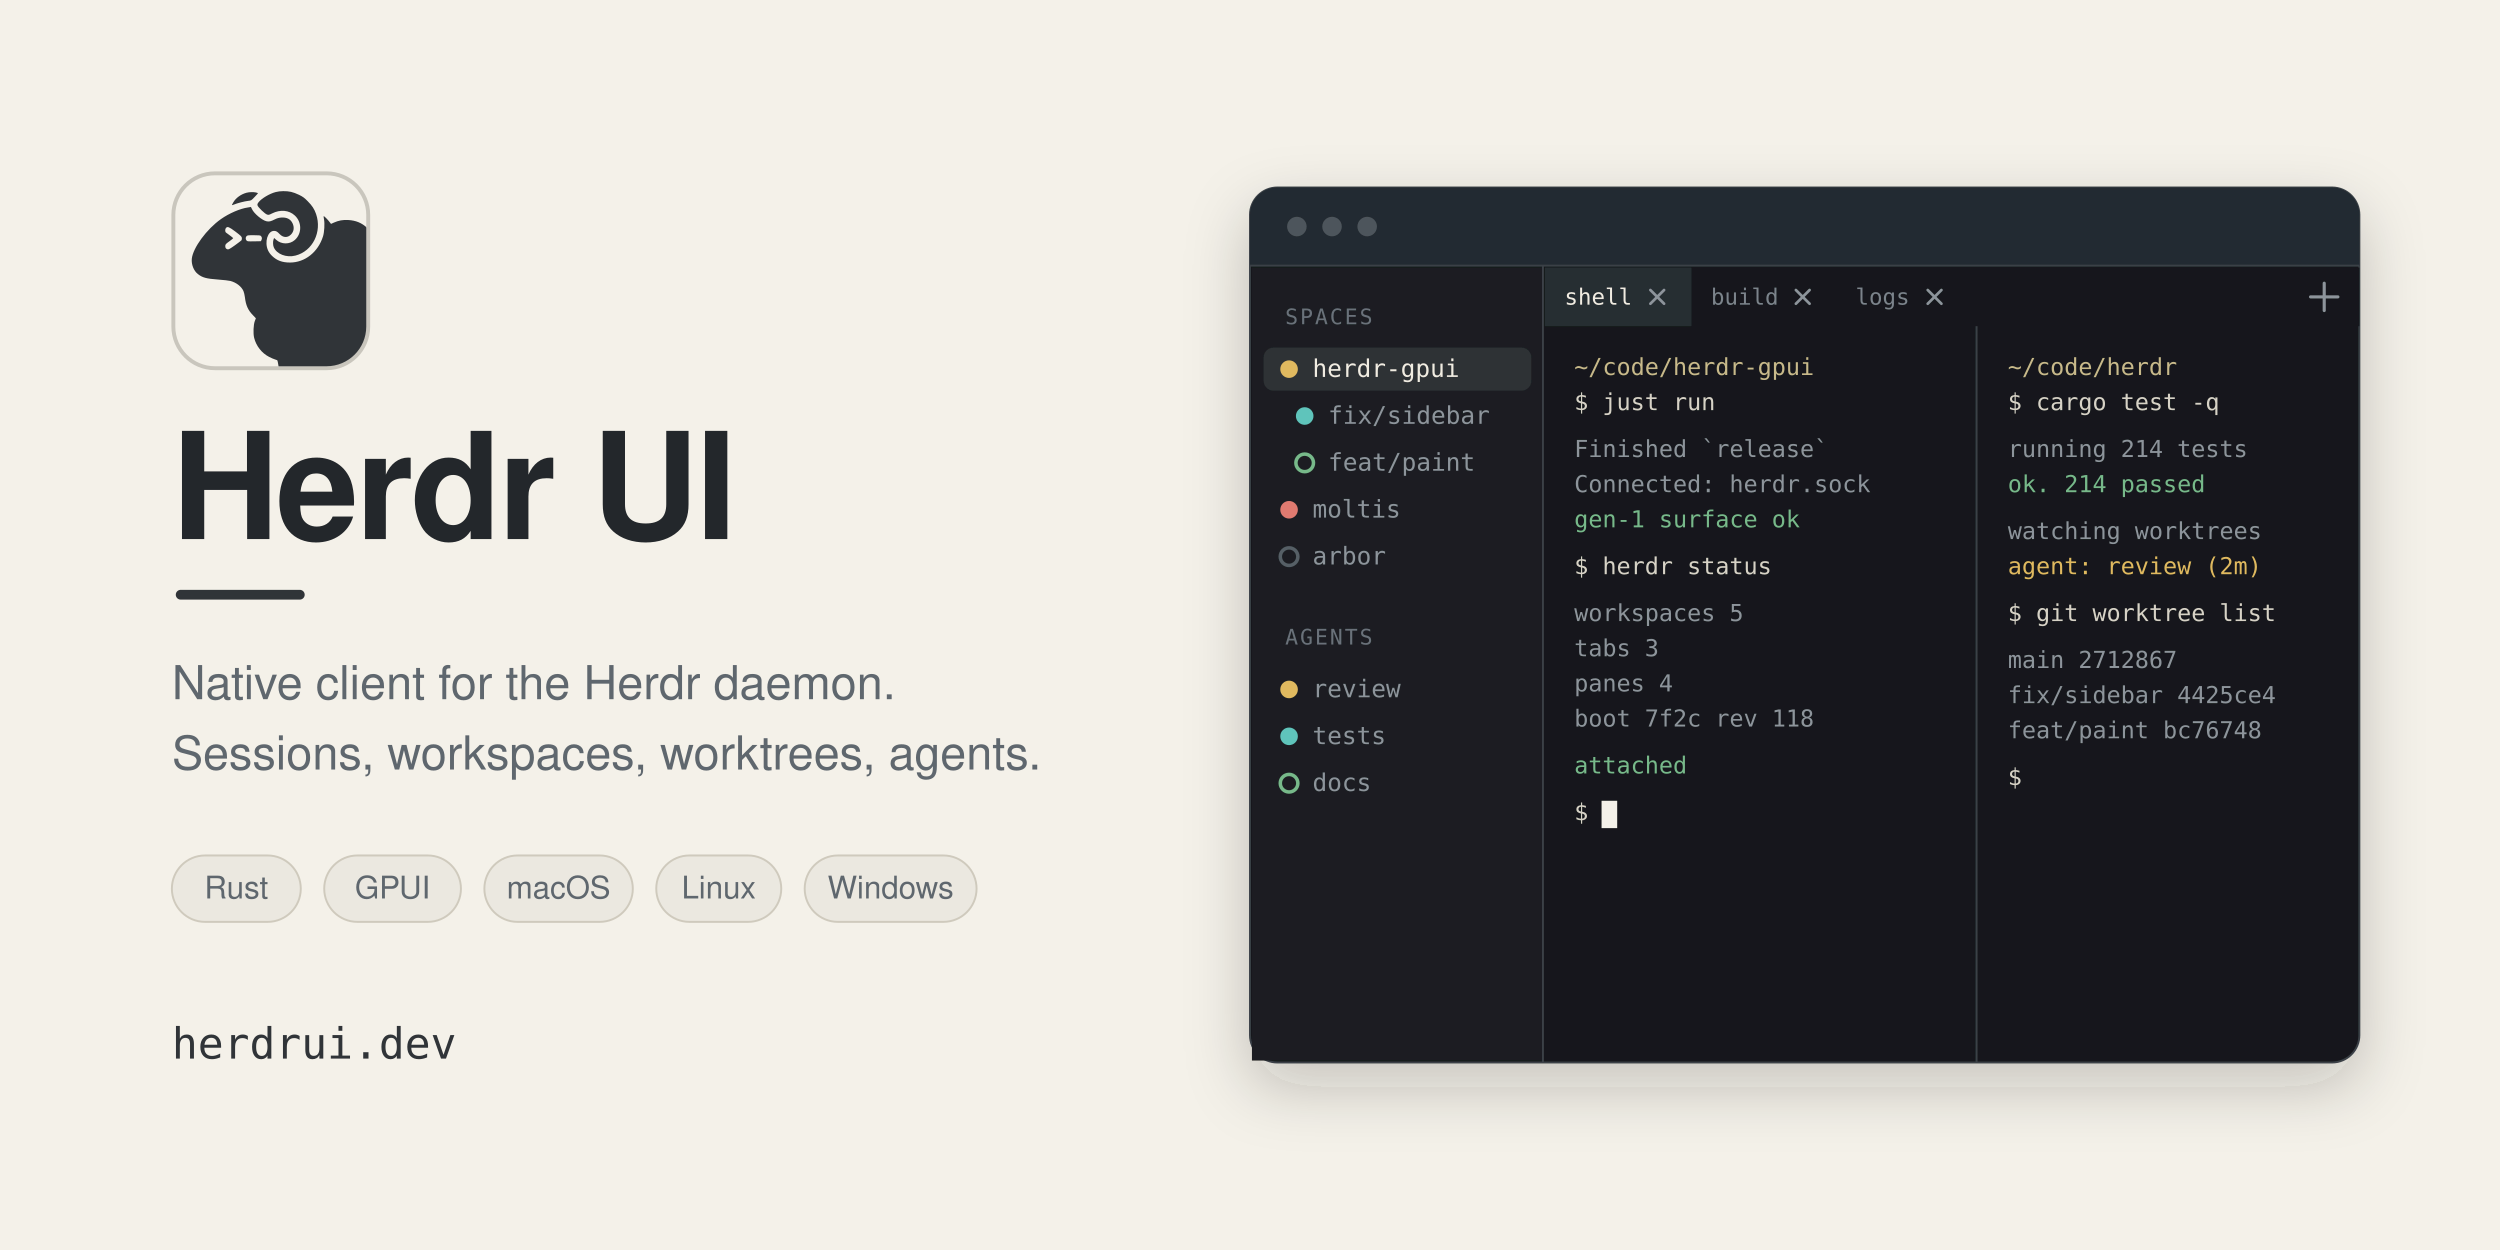
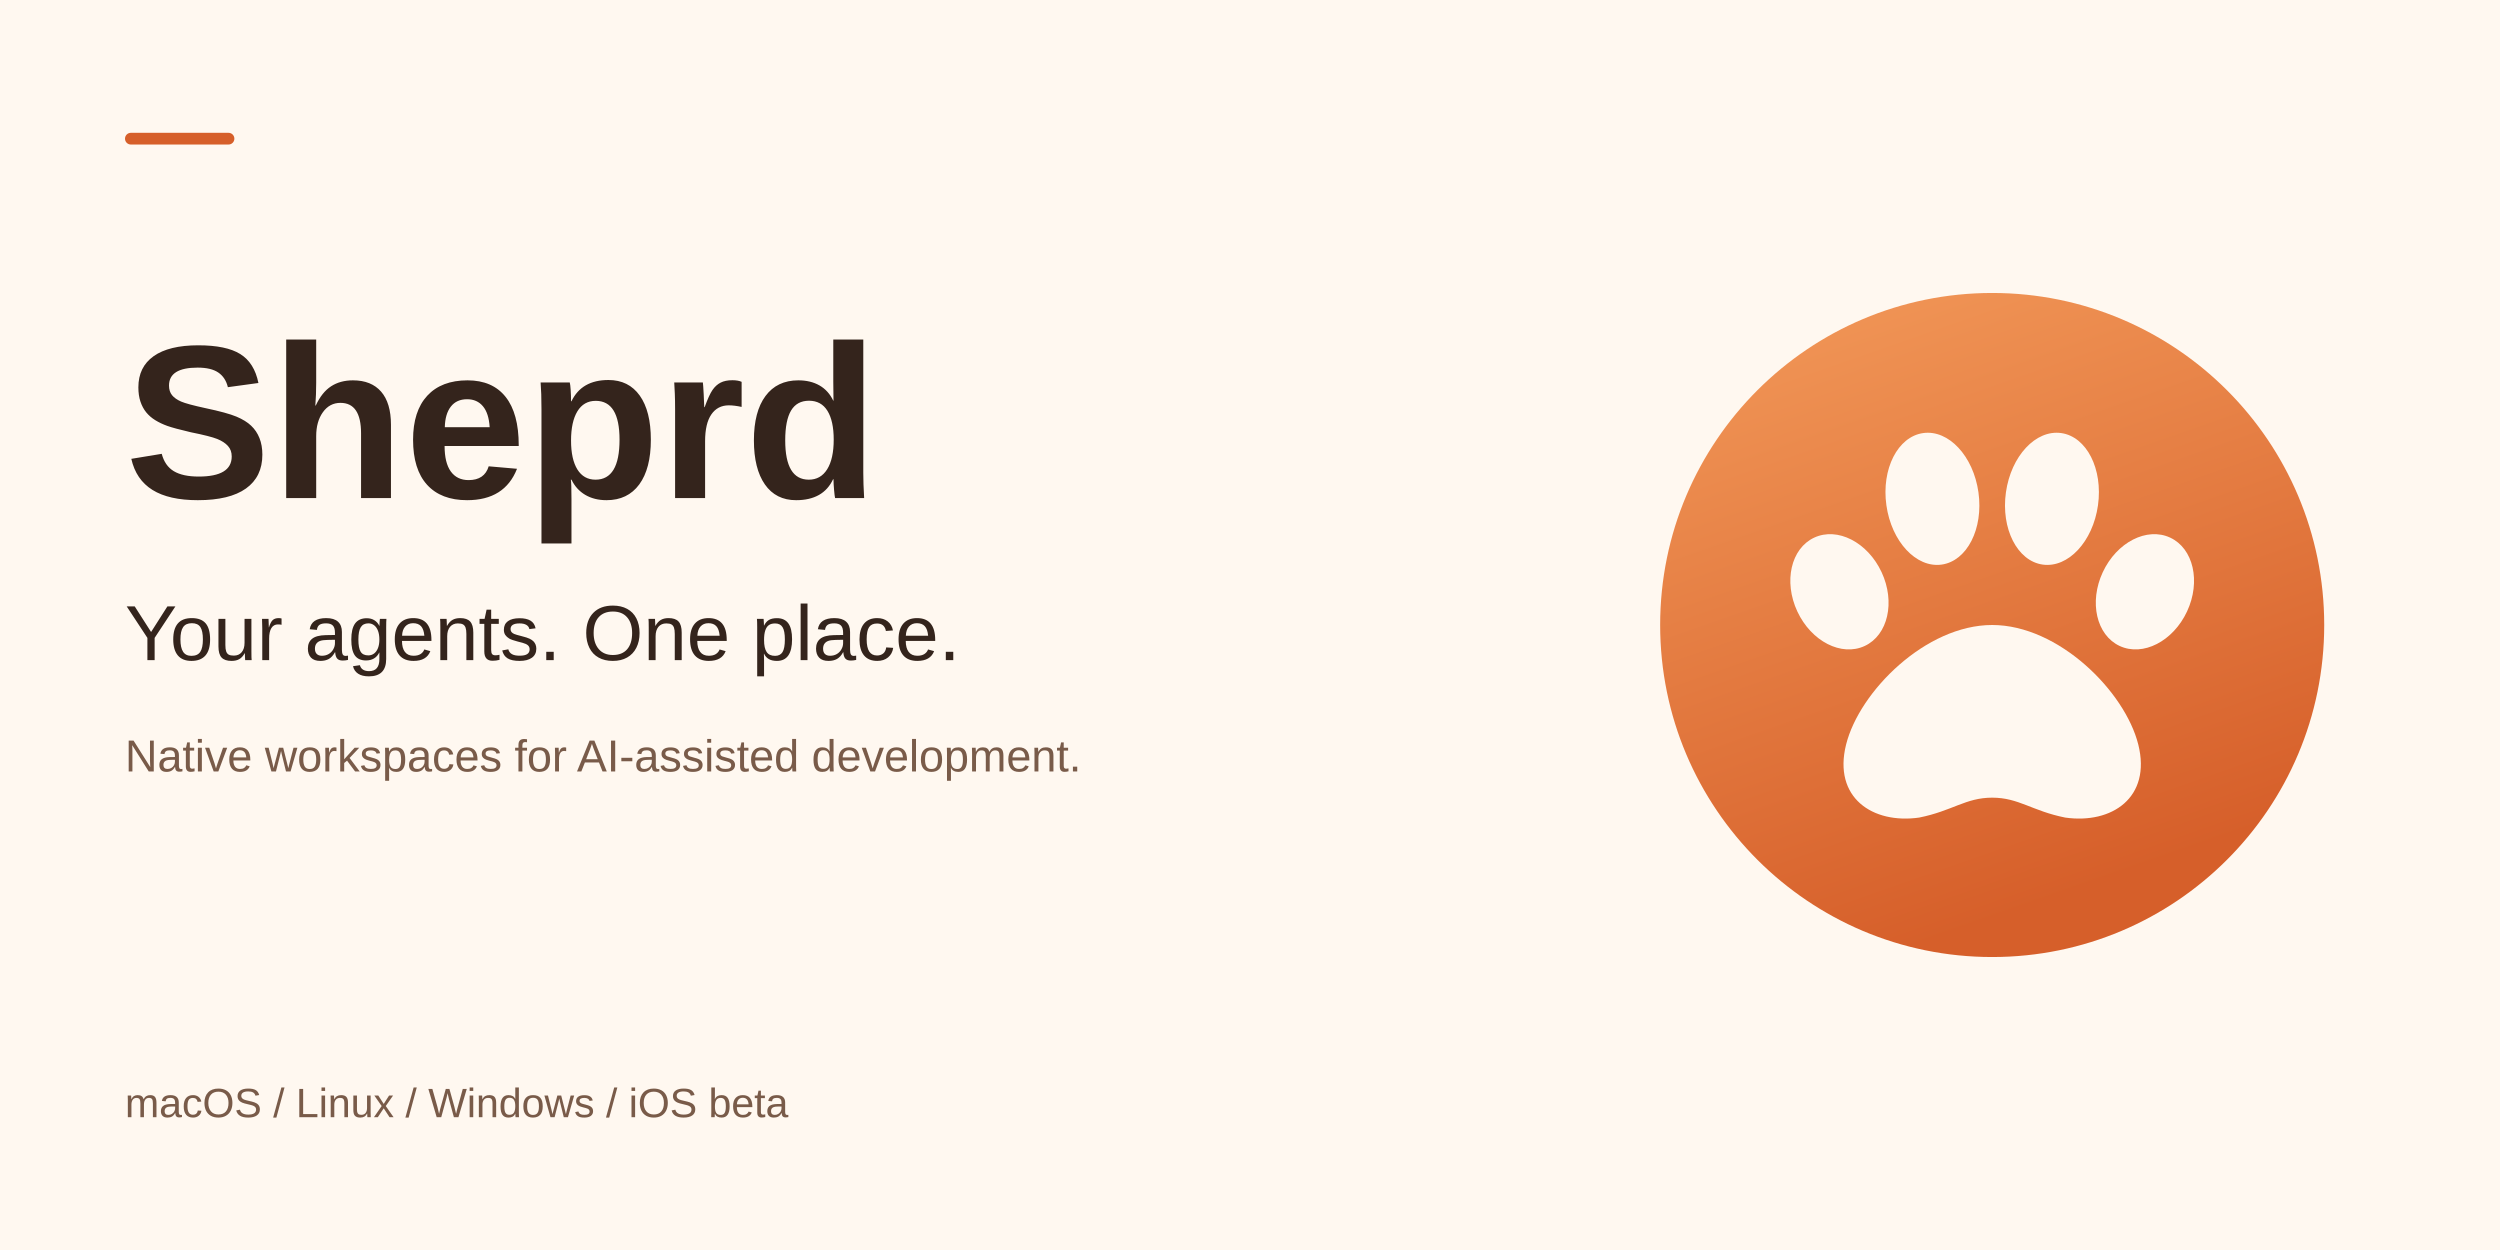
<svg xmlns="http://www.w3.org/2000/svg" width="1280" height="640" viewBox="0 0 1280 640">
+   <rect width="1280" height="640" fill="#fff8f0" />
+   <rect x="64" y="68" width="56" height="6" rx="3" fill="#d65f2a" />
+   <text x="64" y="255" fill="#34241c" font-family="Arial, sans-serif" font-size="112" font-weight="700">Sheprd</text>
+   <text x="64" y="338" fill="#34241c" font-family="Arial, sans-serif" font-size="40" font-weight="500">Your agents. One place.</text>
+   <text x="64" y="395" fill="#795b49" font-family="Arial, sans-serif" font-size="23" font-weight="400">Native workspaces for AI-assisted development.</text>
+   <text x="64" y="572" fill="#795b49" font-family="Arial, sans-serif" font-size="21" font-weight="400">macOS  /  Linux  /  Windows  /  iOS beta</text>
  <defs>
-     <path id="ram" d="M2794 3710 c-129 -33 -299 -135 -359 -214 -21 -28 -26 -42 -21 -63 9 -38 154 -178 199 -192 32 -11 41 -9 104 23 171 86 354 70 475 -43 150 -138 150 -379 0 -511 -107 -95 -278 -94 -386 2 l-46 40 -11 -29 c-16 -40 -14 -122 4 -164 60 -144 264 -222 452 -174 360 92 559 494 430 868 -36 103 -81 173 -175 267 -71 72 -100 93 -180 132 -52 26 -127 54 -167 62 -96 21 -230 20 -319 -4z M2183 3695 c-116 -32 -221 -108 -273 -199 -17 -28 -30 -54 -30 -58 0 -4 20 1 45 12 66 28 220 68 294 76 64 7 65 7 137 83 40 41 71 77 69 79 -2 2 -21 8 -42 13 -55 12 -140 10 -200 -6z M2212 3388 c-159 -22 -390 -122 -559 -241 -299 -210 -585 -600 -609 -828 -12 -118 40 -251 125 -318 96 -76 178 -98 426 -116 110 -8 224 -21 254 -29 125 -34 230 -115 272 -211 11 -24 24 -81 30 -127 20 -170 65 -271 166 -374 34 -35 63 -65 63 -67 0 -1 -10 -27 -22 -57 -29 -76 -37 -259 -14 -350 42 -170 158 -318 311 -397 44 -23 98 -46 120 -52 22 -6 45 -14 51 -18 5 -5 15 -48 22 -96 6 -48 14 -92 17 -97 4 -6 415 -10 1131 -10 l1124 0 0 1584 0 1585 -55 -19 c-84 -29 -143 -68 -232 -154 l-83 -78 -54 49 c-111 102 -233 151 -391 160 -113 6 -199 -10 -298 -54 l-60 -27 -26 34 c-37 51 -120 134 -127 128 -3 -4 0 -34 7 -67 17 -89 7 -268 -21 -356 -103 -328 -377 -545 -688 -545 -161 0 -273 41 -373 137 -37 35 -66 75 -85 116 -79 173 -8 407 124 407 44 0 68 -14 117 -66 74 -78 167 -82 238 -9 60 62 72 147 33 231 -42 90 -120 130 -238 122 -50 -4 -85 -14 -131 -37 -89 -45 -122 -52 -176 -40 -92 20 -262 163 -302 253 -11 25 -21 45 -22 45 -1 -1 -30 -6 -65 -11z m-256 -505 c115 -88 129 -102 132 -131 2 -18 -2 -40 -9 -49 -7 -8 -69 -55 -138 -105 -103 -73 -130 -88 -151 -83 -35 8 -51 34 -48 74 3 31 12 42 83 92 44 31 80 61 82 66 1 4 -30 31 -69 58 -39 28 -77 56 -85 63 -18 19 -16 72 4 94 32 35 63 23 199 -79z m528 -88 c23 -24 28 -52 14 -82 l-13 -28 -141 -3 c-130 -2 -142 -1 -158 17 -23 26 -24 66 -1 91 16 18 32 20 151 20 105 0 136 -3 148 -15z" />
-     <clipPath id="tile-clip">
-       <rect x="64" y="64" width="896" height="896" rx="192" />
+     <clipPath id="avatar-crop">
+       <circle cx="1020" cy="320" r="170" />
    </clipPath>
-     <filter id="lift" x="-20%" y="-20%" width="140%" height="140%">
-       <feDropShadow dx="0" dy="12" stdDeviation="16" flood-color="#2c2822" flood-opacity="0.22" />
-     </filter>
  </defs>
-   <rect width="1280" height="640" fill="#f4f1e9" />
-   <g transform="translate(81.5,81.5) scale(0.1116)">
-     <rect x="64" y="64" width="896" height="896" rx="192" fill="#f4f1e9" />
-     <g clip-path="url(#tile-clip)">
-       <use href="#ram" transform="translate(-80 967) scale(.22 -.22)" fill="#303438" />
-     </g>
-     <rect x="65" y="65" width="894" height="894" rx="191" fill="none" stroke="#c9c6bd" stroke-width="18" />
-   </g>
-   <g font-family="Helvetica Neue, Helvetica, Arial, sans-serif">
-     <text x="88" y="276" font-size="76" font-weight="700" fill="#23272b" letter-spacing="-1.5">Herdr UI</text>
-     <rect x="90" y="302" width="66" height="5" rx="2.5" fill="#303438" />
-     <text x="88" y="358" font-size="24" fill="#5f676e">Native client for the Herdr daemon.</text>
-     <text x="88" y="394" font-size="24" fill="#5f676e">Sessions, workspaces, worktrees, agents.</text>
-     <g font-size="16" fill="#5f676e">
-       <rect x="88" y="438" width="66" height="34" rx="17" fill="#303438" fill-opacity="0.05" stroke="#cfcabd" />
-       <text x="121" y="460" text-anchor="middle">Rust</text>
-       <rect x="166" y="438" width="70" height="34" rx="17" fill="#303438" fill-opacity="0.05" stroke="#cfcabd" />
-       <text x="201" y="460" text-anchor="middle">GPUI</text>
-       <rect x="248" y="438" width="76" height="34" rx="17" fill="#303438" fill-opacity="0.05" stroke="#cfcabd" />
-       <text x="286" y="460" text-anchor="middle">macOS</text>
-       <rect x="336" y="438" width="64" height="34" rx="17" fill="#303438" fill-opacity="0.05" stroke="#cfcabd" />
-       <text x="368" y="460" text-anchor="middle">Linux</text>
-       <rect x="412" y="438" width="88" height="34" rx="17" fill="#303438" fill-opacity="0.05" stroke="#cfcabd" />
-       <text x="456" y="460" text-anchor="middle">Windows</text>
-     </g>
-   </g>
-   <text x="88" y="542" font-family="Menlo, Monaco, monospace" font-size="22" fill="#303438">herdrui.dev</text>
-   <g filter="url(#lift)">
-     <g>
-       <rect x="640" y="96" width="568" height="448" rx="14" fill="#15181b" stroke="#3a4046" />
-       <path d="M640 110a14 14 0 0 1 14-14h540a14 14 0 0 1 14 14v26H640z" fill="#232a30" />
-       <line x1="640" y1="136" x2="1208" y2="136" stroke="#3a4046" />
-       <circle cx="664" cy="116" r="5" fill="#4d555c" />
-       <circle cx="682" cy="116" r="5" fill="#4d555c" />
-       <circle cx="700" cy="116" r="5" fill="#4d555c" />
-       <rect x="641" y="137" width="149" height="406" fill="#1b1f23" />
-       <line x1="790" y1="136" x2="790" y2="544" stroke="#3a4046" />
-       <g font-family="Menlo, Monaco, monospace" font-size="12.5" fill="#8d949b">
-         <text x="658" y="166" font-size="11" fill="#6a717a" letter-spacing="1">SPACES</text>
-         <rect x="647" y="178" width="137" height="22" rx="5" fill="#f4f1e9" fill-opacity="0.09" />
-         <circle cx="660" cy="189" r="4.5" fill="#e0b95f" />
-         <text x="672" y="193" fill="#f0ece1">herdr-gpui</text>
-         <circle cx="668" cy="213" r="4.5" fill="#5fc4bb" />
-         <text x="680" y="217">fix/sidebar</text>
-         <circle cx="668" cy="237" r="4.5" fill="none" stroke="#77b98a" stroke-width="1.8" />
-         <text x="680" y="241">feat/paint</text>
-         <circle cx="660" cy="261" r="4.5" fill="#e07a70" />
-         <text x="672" y="265">moltis</text>
-         <circle cx="660" cy="285" r="4.5" fill="none" stroke="#565e66" stroke-width="1.8" />
-         <text x="672" y="289">arbor</text>
-         <text x="658" y="330" font-size="11" fill="#6a717a" letter-spacing="1">AGENTS</text>
-         <circle cx="660" cy="353" r="4.5" fill="#e0b95f" />
-         <text x="672" y="357">review</text>
-         <circle cx="660" cy="377" r="4.5" fill="#5fc4bb" />
-         <text x="672" y="381">tests</text>
-         <circle cx="660" cy="401" r="4.5" fill="none" stroke="#77b98a" stroke-width="1.8" />
-         <text x="672" y="405">docs</text>
+   <g clip-path="url(#avatar-crop)">
+     <svg width="340" height="340" viewBox="0 0 100 100" role="img" aria-labelledby="title desc" x="850" y="150">
+       <defs>
+         <linearGradient id="background" x1="0" y1="0" x2="0.35" y2="1">
+           <stop offset="0" stop-color="#f39a5a" />
+           <stop offset="1" stop-color="#d65f2a" />
+         </linearGradient>
+       </defs>
+       <rect width="100" height="100" fill="url(#background)" />
+       <g fill="#fff8f0">
+         <path d="M50 50 C60 50 70 60 72 68 C74 76 68 80 61 79 C56 78 54 76 50 76 C46 76 44 78 39 79 C32 80 26 76 28 68 C30 60 40 50 50 50Z" />
+         <ellipse cx="27" cy="45" rx="7" ry="9" transform="rotate(-25 27 45)" />
+         <ellipse cx="41" cy="31" rx="7" ry="10" transform="rotate(-8 41 31)" />
+         <ellipse cx="59" cy="31" rx="7" ry="10" transform="rotate(8 59 31)" />
+         <ellipse cx="73" cy="45" rx="7" ry="9" transform="rotate(25 73 45)" />
      </g>
-       <g font-family="Menlo, Monaco, monospace" font-size="11.5">
-         <rect x="791" y="137" width="417" height="30" fill="#15181b" />
-         <rect x="791" y="137" width="75" height="30" fill="#272d33" />
-         <text x="801" y="156" fill="#f0ece1">shell</text>
-         <g stroke="#8d949b" stroke-width="1.4" stroke-linecap="round">
-           <path d="M845 148.5l7 7M852 148.5l-7 7" />
-           <path d="M919.5 148.5l7 7M926.5 148.5l-7 7" />
-           <path d="M987 148.5l7 7M994 148.5l-7 7" />
-         </g>
-         <text x="876" y="156" fill="#7b838b">build</text>
-         <text x="950" y="156" fill="#7b838b">logs</text>
-         <g stroke="#8d949b" stroke-width="1.6" stroke-linecap="round">
-           <path d="M1183 152h14M1190 145v14" />
-         </g>
-       </g>
-       <line x1="1012" y1="167" x2="1012" y2="544" stroke="#3a4046" />
-       <g font-family="Menlo, Monaco, monospace" font-size="12">
-         <text x="806" y="192" fill="#c8b98a">~/code/herdr-gpui</text>
-         <text x="806" y="210" fill="#d7d2c6">$ just run</text>
-         <text x="806" y="234" fill="#8d949b">Finished `release`</text>
-         <text x="806" y="252" fill="#8d949b">Connected: herdr.sock</text>
-         <text x="806" y="270" fill="#77b98a">gen-1 surface ok</text>
-         <text x="806" y="294" fill="#d7d2c6">$ herdr status</text>
-         <text x="806" y="318" fill="#8d949b">workspaces   5</text>
-         <text x="806" y="336" fill="#8d949b">tabs         3</text>
-         <text x="806" y="354" fill="#8d949b">panes        4</text>
-         <text x="806" y="372" fill="#8d949b">boot 7f2c rev 118</text>
-         <text x="806" y="396" fill="#77b98a">attached</text>
-         <text x="806" y="420" fill="#d7d2c6">$ </text>
-         <rect x="820" y="410" width="8" height="14" fill="#f4f1e9" />
-         <text x="1028" y="192" fill="#c8b98a">~/code/herdr</text>
-         <text x="1028" y="210" fill="#d7d2c6">$ cargo test -q</text>
-         <text x="1028" y="234" fill="#8d949b">running 214 tests</text>
-         <text x="1028" y="252" fill="#77b98a">ok. 214 passed</text>
-         <text x="1028" y="276" fill="#8d949b">watching worktrees</text>
-         <text x="1028" y="294" fill="#e0b95f">agent: review (2m)</text>
-         <text x="1028" y="318" fill="#d7d2c6">$ git worktree list</text>
-         <text x="1028" y="342" fill="#8d949b">main        2712867</text>
-         <text x="1028" y="360" fill="#8d949b">fix/sidebar 4425ce4</text>
-         <text x="1028" y="378" fill="#8d949b">feat/paint  bc76748</text>
-         <text x="1028" y="402" fill="#d7d2c6">$ </text>
-       </g>
-     </g>
+     </svg>
  </g>
</svg>
